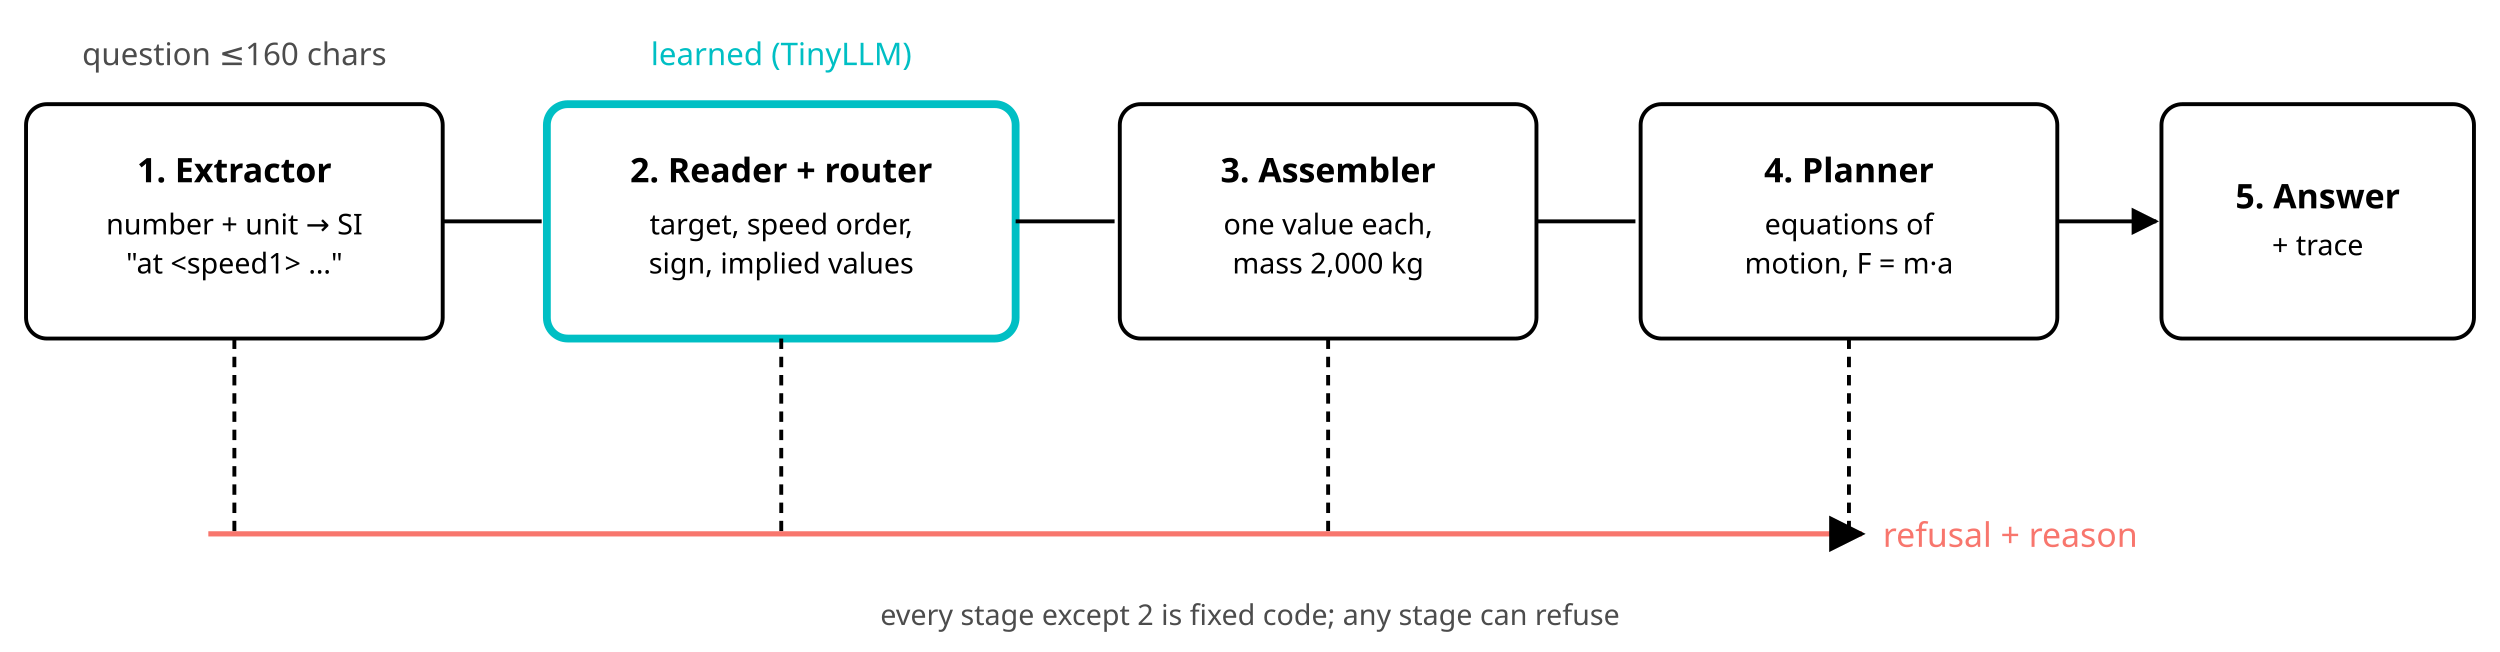
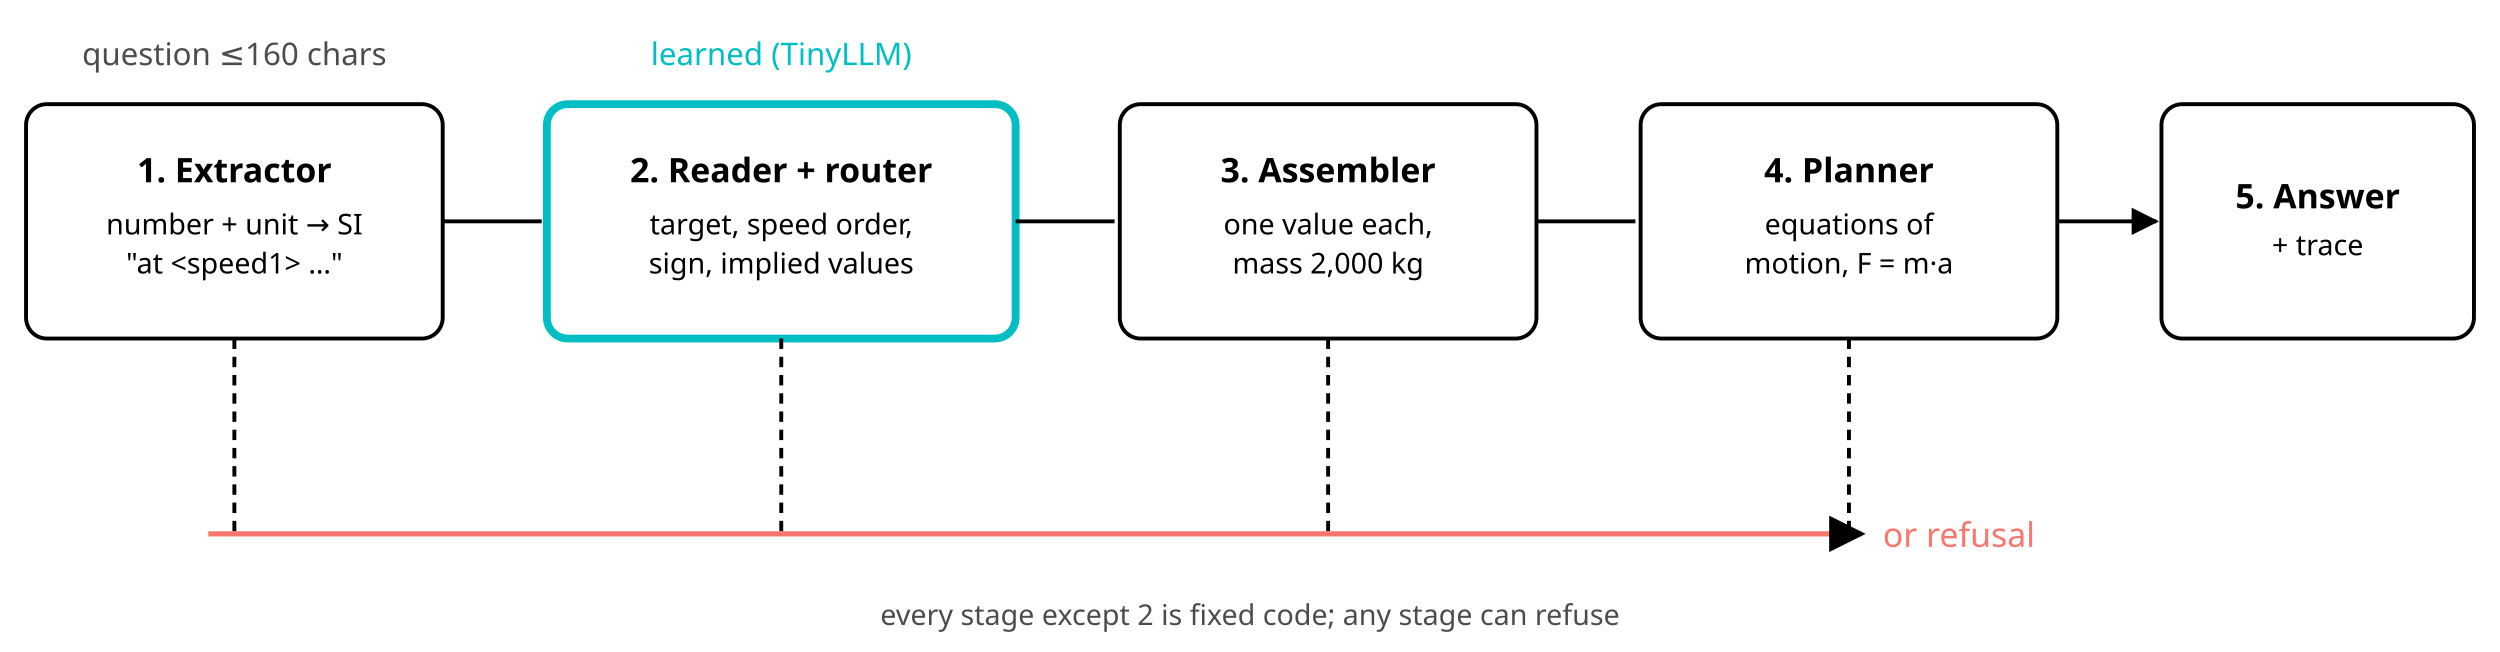
<svg xmlns="http://www.w3.org/2000/svg" viewBox="0 0 960 250" width="100%" role="img" aria-label="Newton net pipeline: extractor, reader and router, assembler, planner, output" font-family="sans-serif" font-size="13" fill="currentColor" stroke="currentColor">
  <defs>
    <marker id="arrow" viewBox="0 0 10 10" refX="9" refY="5" markerWidth="7" markerHeight="7" orient="auto">
      <path d="M0,0 L10,5 L0,10 z" fill="currentColor" stroke="none" />
    </marker>
  </defs>
  <g stroke-width="1.5" fill="none">
    <rect x="10" y="40" width="160" height="90" rx="8" />
    <rect x="210" y="40" width="180" height="90" rx="8" stroke="#00BFC4" stroke-width="3" />
    <rect x="430" y="40" width="160" height="90" rx="8" />
    <rect x="630" y="40" width="160" height="90" rx="8" />
    <rect x="830" y="40" width="120" height="90" rx="8" />
    <path d="M170 85 H208 M390 85 H428 M590 85 H628 M790 85 H828" marker-end="url(#arrow)" />
    <path d="M90 130 V205 M300 130 V205 M510 130 V205 M710 130 V205" stroke-dasharray="4 3" />
    <path d="M80 205 H715" stroke="#F8766D" stroke-width="2" marker-end="url(#arrow)" />
  </g>
  <g stroke="none" text-anchor="middle">
    <text x="90" y="25" font-size="12" opacity="0.7">question ≤160 chars</text>
    <text x="90" y="70" font-weight="bold">1. Extractor</text>
    <text x="90" y="90" font-size="11">number + unit → SI</text>
    <text x="90" y="105" font-size="11">"at &lt;speed1&gt; …"</text>
    <text x="300" y="25" font-size="12" fill="#00BFC4">learned (TinyLLM)</text>
    <text x="300" y="70" font-weight="bold">2. Reader + router</text>
    <text x="300" y="90" font-size="11">target, speed order,</text>
    <text x="300" y="105" font-size="11">sign, implied values</text>
    <text x="510" y="70" font-weight="bold">3. Assembler</text>
    <text x="510" y="90" font-size="11">one value each,</text>
    <text x="510" y="105" font-size="11">mass 2,000 kg</text>
    <text x="710" y="70" font-weight="bold">4. Planner</text>
    <text x="710" y="90" font-size="11">equations of</text>
    <text x="710" y="105" font-size="11">motion, F = m·a</text>
    <text x="890" y="80" font-weight="bold">5. Answer</text>
    <text x="890" y="98" font-size="11">+ trace</text>
-     <text x="723" y="210" fill="#F8766D" text-anchor="start">refusal + reason</text>
+     <text x="723" y="210" fill="#F8766D" text-anchor="start">or refusal</text>
    <text x="480" y="240" font-size="11" opacity="0.7">every stage except 2 is fixed code; any stage can refuse</text>
  </g>
</svg>
